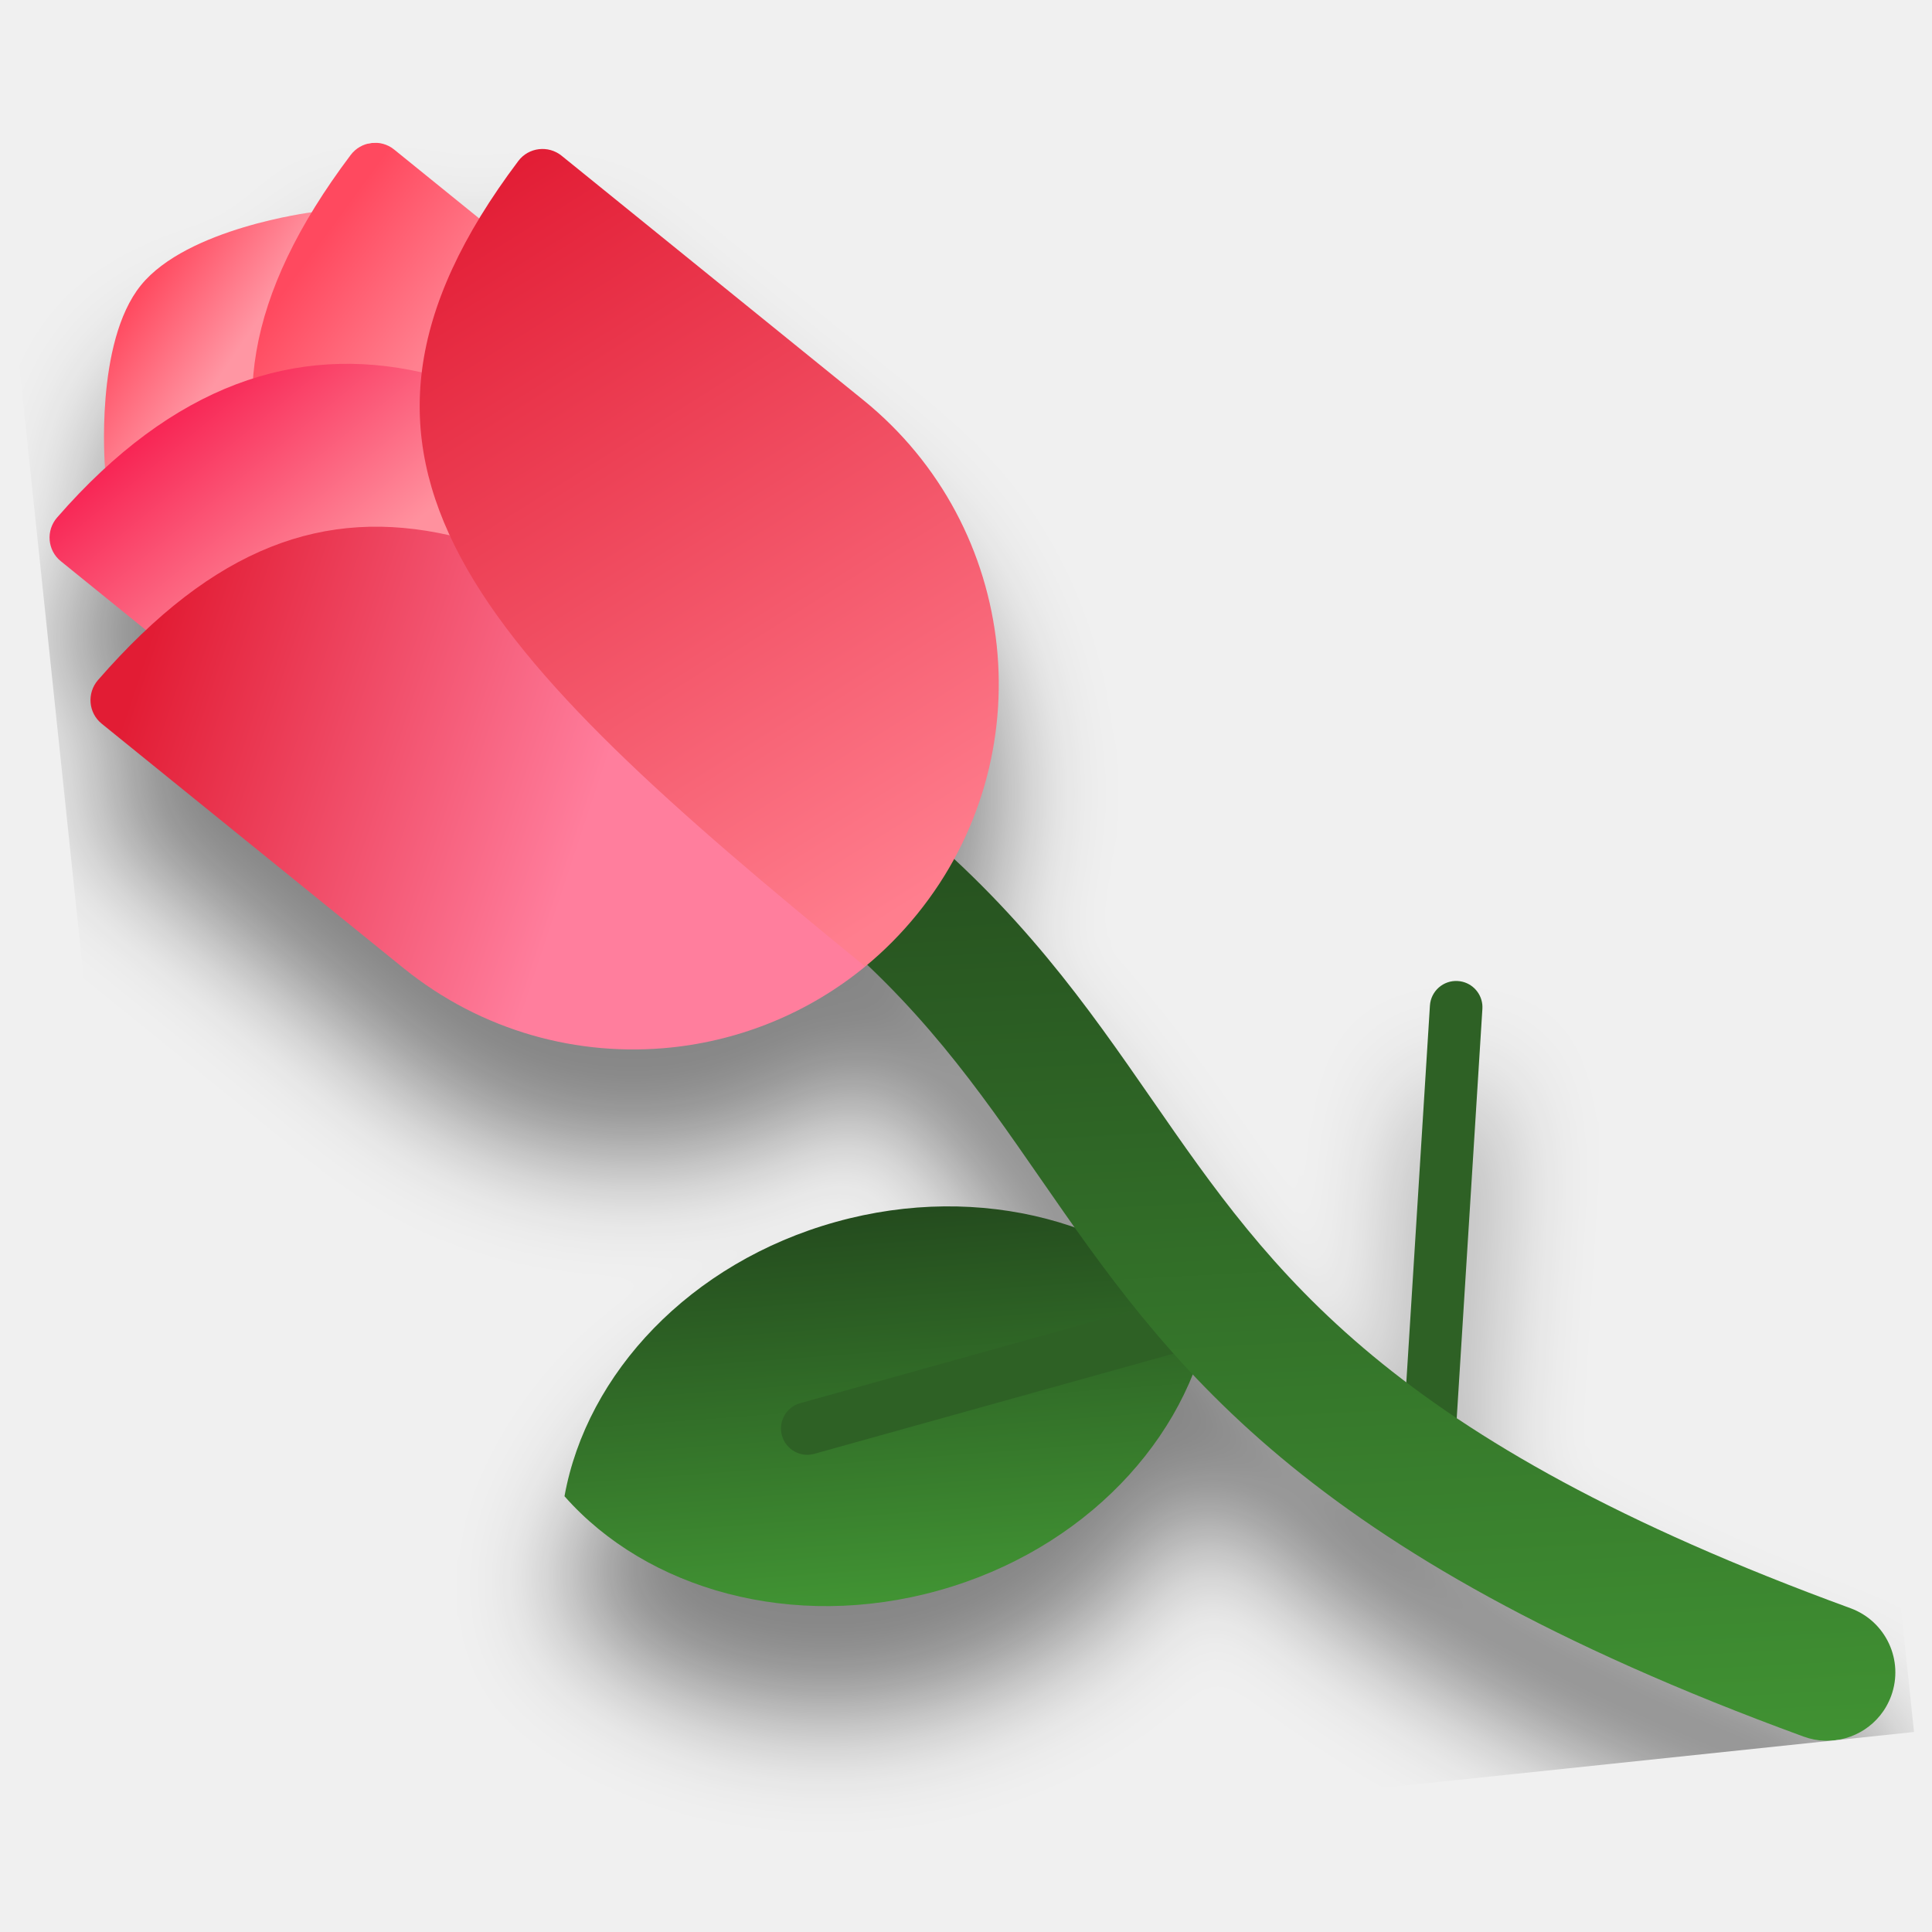
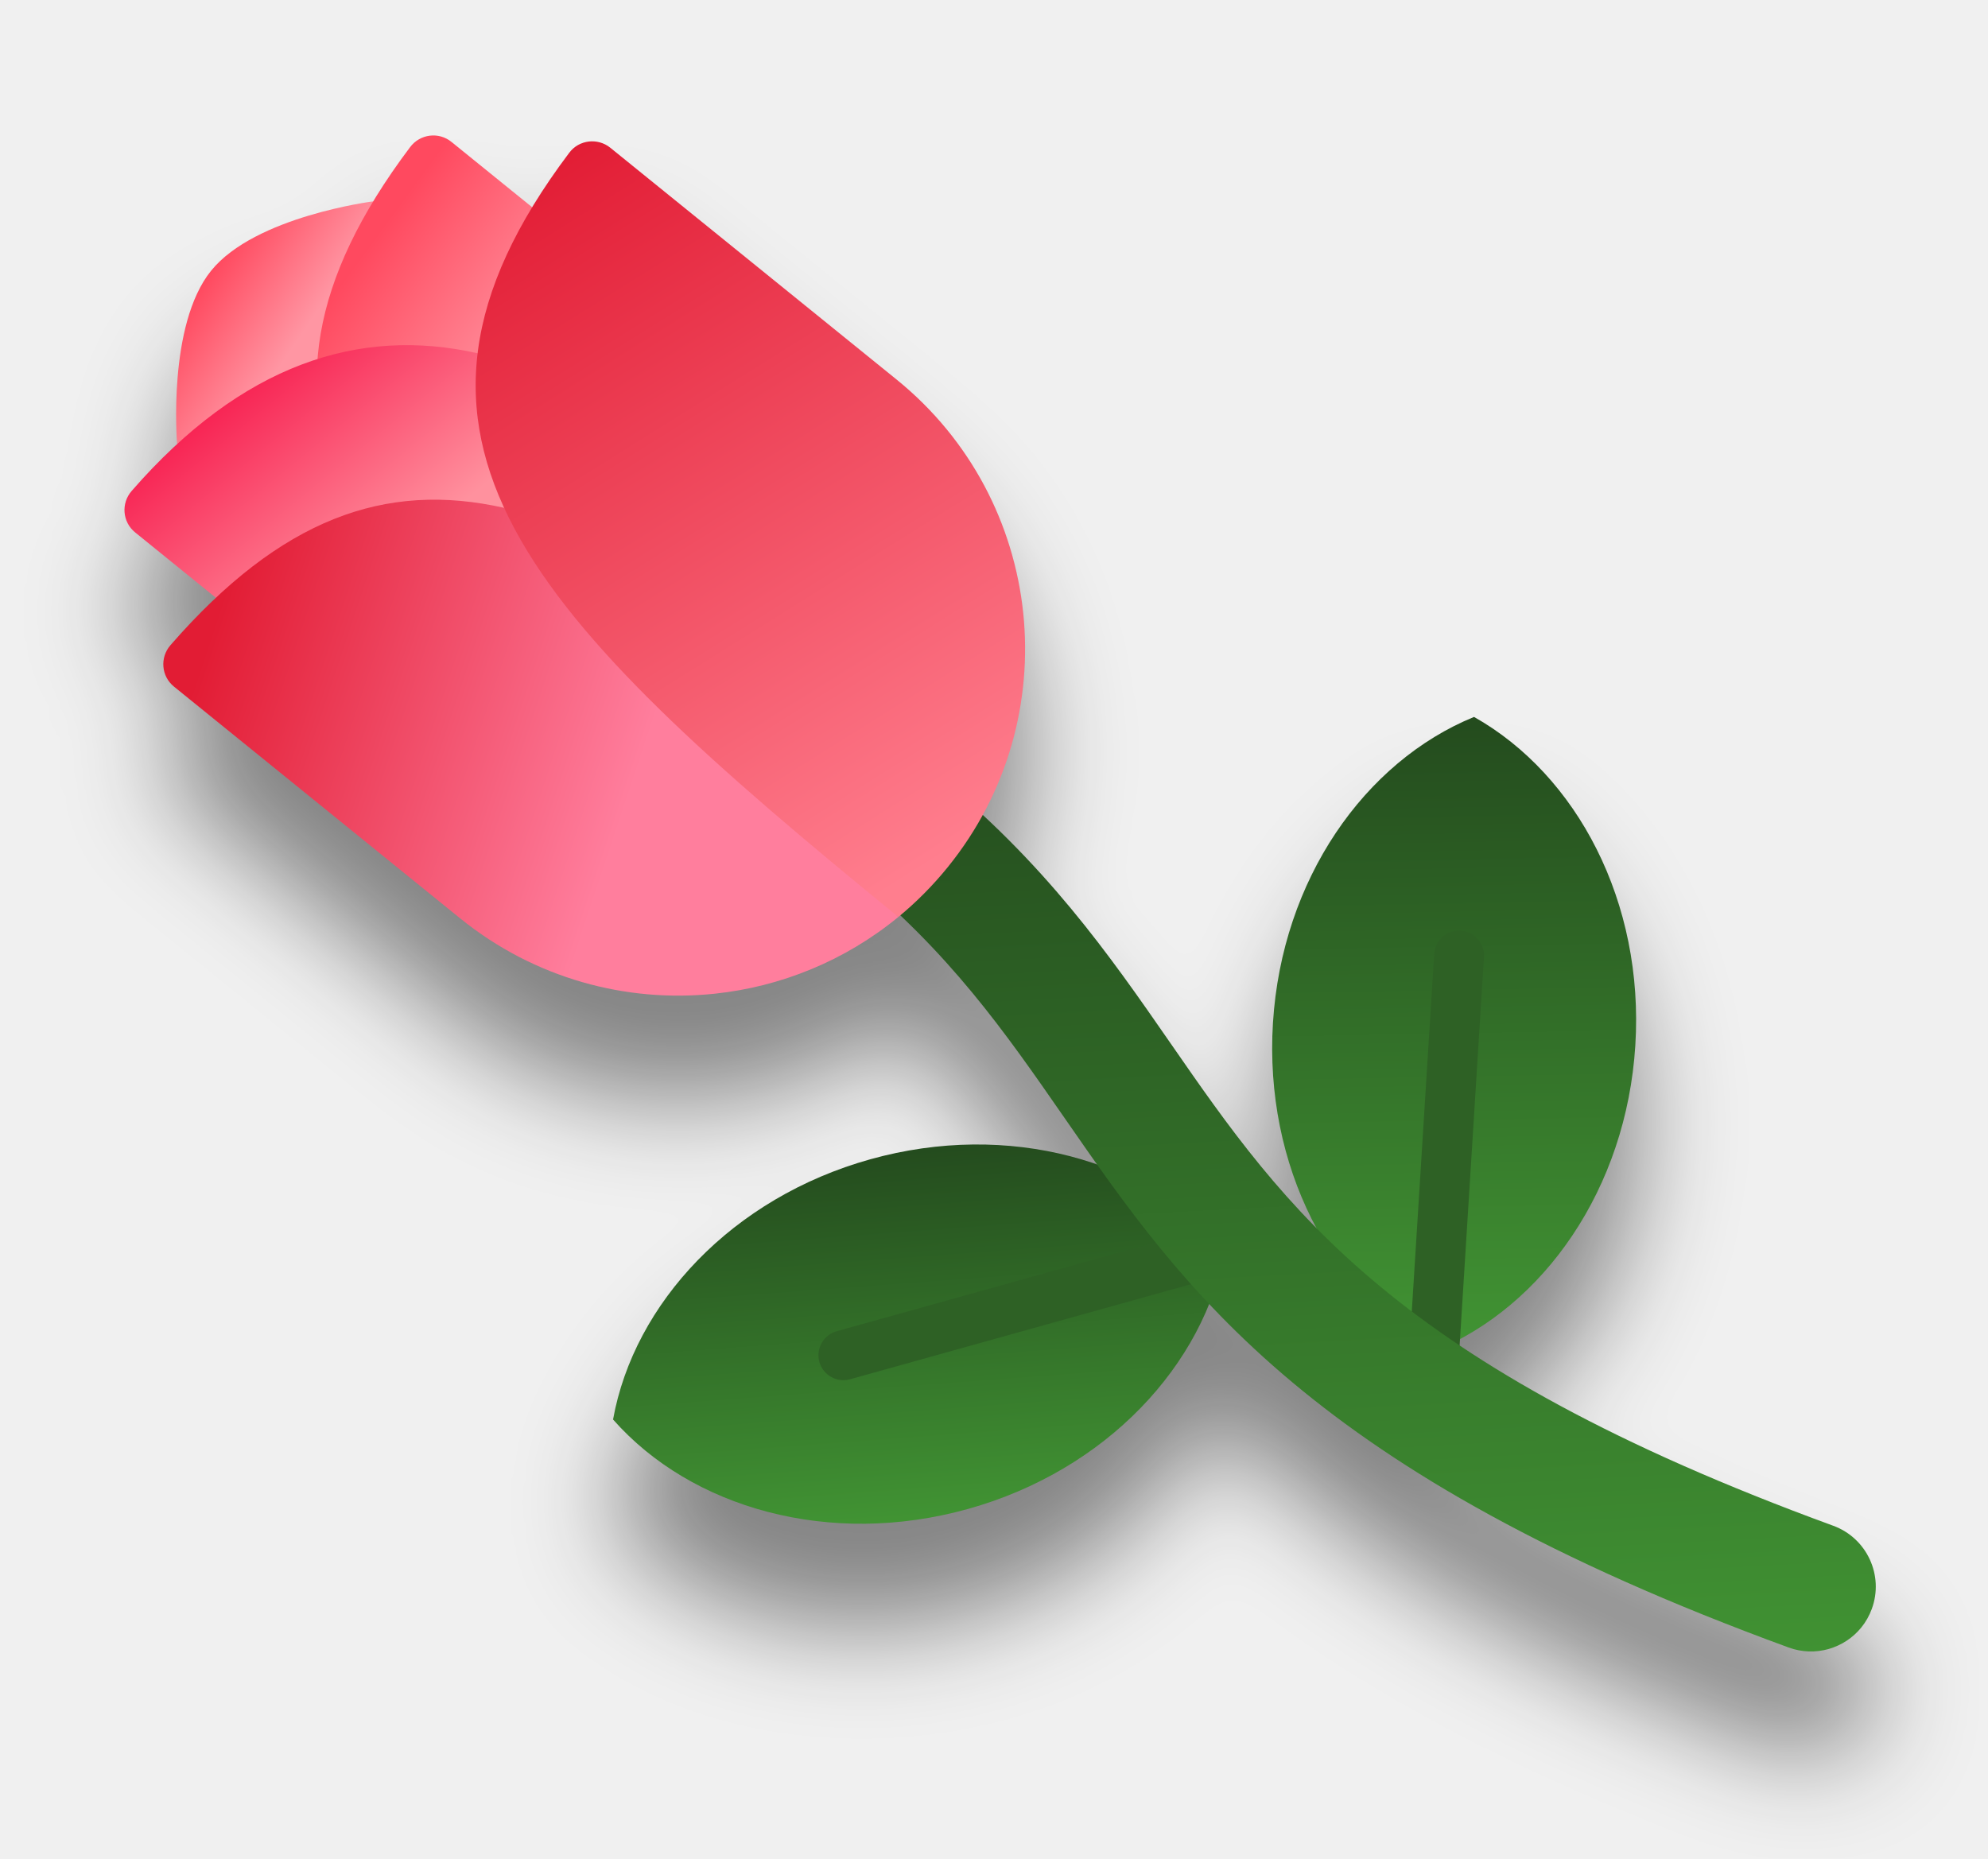
- <svg xmlns="http://www.w3.org/2000/svg" viewBox="0 0 71 71" fill="none">
-   <g clip-path="url(#a264ebbf-e515-4ea7-b49d-5fad600643c5)">
-     <g filter="url(#ca514e27-e0f9-4f1a-ad58-11cf005a4d0e)">
-       <path d="M3.859 17.18C3.859 17.18 3.473 12.59 5.178 10.484C6.884 8.378 11.454 7.801 11.454 7.801L13.764 9.671L6.168 19.05L3.859 17.18Z" fill="url(#2c4278ee-300a-4762-b9eb-db2d412498bf)" />
-       <path d="M12.886 5.697C8.978 10.893 8.397 15.162 10.369 19.443L29.046 31.084C30.279 28.708 30.743 26.068 30.474 23.505C30.114 20.087 28.451 16.806 25.569 14.472L14.484 5.495C13.991 5.096 13.267 5.19 12.886 5.697Z" fill="url(#d024e044-f571-4de6-994d-e7e17b3f7793)" />
-       <path d="M2.099 19.018C1.682 19.496 1.741 20.224 2.234 20.623L13.319 29.6C16.201 31.934 19.756 32.878 23.174 32.52C25.737 32.25 28.224 31.247 30.291 29.547L15.499 13.685C10.902 12.646 6.369 14.115 2.099 19.018Z" fill="url(#d3501e87-5fa6-4aa3-b5b3-cb53402c1953)" />
-       <path d="M20.745 54.986C23.776 58.424 29.14 59.944 34.49 58.451C39.841 56.959 43.643 52.882 44.457 48.371C41.426 44.933 36.062 43.413 30.712 44.906C25.361 46.398 21.558 50.474 20.745 54.986Z" fill="url(#da6b2a76-7876-4de4-bbca-6258e0989673)" />
-       <path d="M54.092 27.771C58.086 30.022 60.688 34.952 60.34 40.496C59.993 46.04 56.796 50.607 52.552 52.341C48.559 50.091 45.957 45.16 46.305 39.616C46.652 34.073 49.849 29.505 54.092 27.771Z" fill="url(#paint4_linear)" />
-       <path d="M45.418 48.271C45.467 48.731 45.178 49.173 44.717 49.301L29.926 53.427C29.412 53.57 28.88 53.27 28.736 52.756C28.593 52.241 28.893 51.71 29.407 51.566L44.198 47.441C44.712 47.297 45.245 47.598 45.388 48.111C45.403 48.165 45.413 48.218 45.418 48.271Z" fill="#2E6125" />
-       <path d="M54.474 36.914C54.479 36.967 54.48 37.021 54.477 37.076L53.516 52.402C53.483 52.934 53.024 53.339 52.492 53.305C51.96 53.272 51.555 52.813 51.589 52.281L52.549 36.955C52.583 36.423 53.041 36.018 53.573 36.052C54.051 36.082 54.425 36.453 54.474 36.914Z" fill="#2E6125" />
-       <path d="M69.094 63.041C68.437 63.852 67.314 64.197 66.279 63.818C47.747 57.041 42.902 50.047 38.216 43.283C35.932 39.986 33.774 36.871 29.945 33.77C28.867 32.898 28.701 31.316 29.574 30.238C30.447 29.161 32.028 28.994 33.106 29.867C37.493 33.42 39.959 36.98 42.345 40.423C46.78 46.825 50.969 52.871 68.004 59.101C69.307 59.578 69.976 61.02 69.5 62.322C69.402 62.59 69.263 62.831 69.094 63.041Z" fill="url(#8a424bdd-e496-416e-98cd-a3adc1cc1617)" />
-       <path d="M3.602 24.991C3.186 25.47 3.245 26.197 3.738 26.596L14.823 35.573C17.705 37.907 21.26 38.852 24.678 38.493C27.241 38.223 29.727 37.22 31.795 35.52L16.525 19.672C11.927 18.633 7.872 20.088 3.602 24.991Z" fill="url(#1f83a9b1-4409-43bb-8c51-9cceb5db98a3)" />
-       <path d="M19.049 5.915C10.729 16.969 17.459 23.826 31.795 35.52C32.485 34.953 33.127 34.308 33.71 33.588C36.044 30.706 36.989 27.151 36.63 23.733C36.27 20.316 34.607 17.035 31.725 14.701L20.64 5.724C20.151 5.328 19.428 5.413 19.049 5.915Z" fill="url(#5735ad13-aeb4-4668-a653-6d8671a12c4b)" />
-     </g>
+ <svg xmlns="http://www.w3.org/2000/svg" viewBox="0 0 77 72" fill="none">
+   <g filter="url(#84f4c24d-6223-4b0e-8970-51e70a92cda9)">
+     <path d="M6.859 17.18C6.859 17.18 6.473 12.59 8.179 10.484C9.885 8.377 14.455 7.8 14.455 7.8L16.764 9.67L9.168 19.05L6.859 17.18Z" fill="url(#b07cc89f-090b-4eec-a3f8-59fc7630693a)" />
+     <path d="M15.886 5.697C11.978 10.893 11.397 15.162 13.37 19.443L32.046 31.084C33.279 28.708 33.743 26.068 33.475 23.505C33.115 20.087 31.451 16.806 28.57 14.472L17.484 5.495C16.991 5.096 16.267 5.19 15.886 5.697Z" fill="url(#9eeb463c-e8d4-41a7-a2ef-fbc21bbf2828)" />
+     <path d="M5.099 19.018C4.682 19.496 4.741 20.224 5.234 20.623L16.32 29.6C19.202 31.933 22.756 32.878 26.174 32.52C28.738 32.25 31.224 31.247 33.291 29.546L18.5 13.685C13.902 12.646 9.369 14.115 5.099 19.018Z" fill="url(#919ec559-a270-41db-9370-37a39176349f)" />
+     <path d="M23.745 54.986C26.776 58.424 32.14 59.944 37.491 58.451C42.841 56.959 46.644 52.882 47.458 48.371C44.426 44.932 39.062 43.413 33.712 44.905C28.362 46.398 24.559 50.474 23.745 54.986Z" fill="url(#0756644c-094e-4301-93a5-9c309f232ecd)" />
+     <path d="M57.093 27.771C61.086 30.021 63.688 34.952 63.34 40.496C62.993 46.04 59.796 50.607 55.553 52.341C51.559 50.09 48.958 45.16 49.305 39.616C49.653 34.072 52.849 29.505 57.093 27.771Z" fill="url(#1556cbd5-1976-451c-9b45-6063f4d5194d)" />
+     <path d="M48.418 48.271C48.467 48.731 48.178 49.173 47.717 49.301L32.926 53.427C32.413 53.57 31.88 53.27 31.736 52.756C31.593 52.241 31.894 51.71 32.407 51.566L47.198 47.441C47.712 47.297 48.245 47.598 48.388 48.111C48.403 48.165 48.413 48.218 48.418 48.271Z" fill="#2E6125" />
+     <path d="M57.474 36.913C57.48 36.967 57.481 37.021 57.477 37.076L56.517 52.401C56.483 52.934 56.025 53.338 55.493 53.305C54.96 53.272 54.556 52.812 54.589 52.281L55.55 36.955C55.583 36.423 56.042 36.018 56.574 36.052C57.051 36.081 57.426 36.453 57.474 36.913Z" fill="#2E6125" />
+     <path d="M72.094 63.041C71.437 63.852 70.314 64.197 69.279 63.818C50.748 57.041 45.902 50.047 41.217 43.283C38.932 39.986 36.774 36.871 32.945 33.77C31.867 32.898 31.701 31.316 32.574 30.238C33.447 29.161 35.028 28.994 36.106 29.867C40.493 33.42 42.96 36.98 45.345 40.423C49.78 46.825 53.969 52.871 71.004 59.101C72.307 59.578 72.977 61.02 72.5 62.322C72.402 62.59 72.264 62.831 72.094 63.041Z" fill="url(#4122f48b-f20a-4a6a-9001-7ce23028066a)" />
+     <path d="M6.603 24.991C6.186 25.47 6.245 26.197 6.738 26.596L17.823 35.573C20.706 37.907 24.26 38.852 27.678 38.493C30.241 38.223 32.728 37.22 34.795 35.52L19.526 19.672C14.928 18.633 10.873 20.088 6.603 24.991Z" fill="url(#3881cf62-8251-465d-b8d2-28f549a6ad3c)" />
+     <path d="M22.05 5.915C13.729 16.969 20.459 23.826 34.796 35.52C35.485 34.953 36.128 34.308 36.711 33.588C39.044 30.706 39.989 27.151 39.631 23.733C39.271 20.316 37.608 17.035 34.726 14.701L23.64 5.724C23.151 5.328 22.428 5.413 22.05 5.915Z" fill="url(#5781d7bd-0f68-4e86-9091-5af29690c718)" />
  </g>
  <defs>
-     <filter id="ca514e27-e0f9-4f1a-ad58-11cf005a4d0e" x="-2.179" y="5.247" width="75.832" height="66.725" filterUnits="userSpaceOnUse" color-interpolation-filters="sRGB">
+     <filter id="84f4c24d-6223-4b0e-8970-51e70a92cda9" x="0.821" y="5.247" width="75.832" height="66.725" filterUnits="userSpaceOnUse" color-interpolation-filters="sRGB">
      <feFlood flood-opacity="0" result="BackgroundImageFix" />
      <feColorMatrix in="SourceAlpha" type="matrix" values="0 0 0 0 0 0 0 0 0 0 0 0 0 0 0 0 0 0 127 0" />
      <feOffset dy="4" />
      <feGaussianBlur stdDeviation="2" />
      <feColorMatrix type="matrix" values="0 0 0 0 0 0 0 0 0 0 0 0 0 0 0 0 0 0 0.45 0" />
      <feBlend mode="normal" in2="BackgroundImageFix" result="effect1_dropShadow" />
      <feBlend mode="normal" in="SourceGraphic" in2="effect1_dropShadow" result="shape" />
    </filter>
-     <linearGradient id="2c4278ee-300a-4762-b9eb-db2d412498bf" x1="9" y1="12.5" x2="5.443" y2="10.084" gradientUnits="userSpaceOnUse">
+     <linearGradient id="b07cc89f-090b-4eec-a3f8-59fc7630693a" x1="12" y1="12.5" x2="8.443" y2="10.084" gradientUnits="userSpaceOnUse">
      <stop stop-color="#FF96A3" />
      <stop offset="1" stop-color="#FF495F" />
    </linearGradient>
-     <linearGradient id="d024e044-f571-4de6-994d-e7e17b3f7793" x1="16" y1="12.5" x2="11.512" y2="9.212" gradientUnits="userSpaceOnUse">
+     <linearGradient id="9eeb463c-e8d4-41a7-a2ef-fbc21bbf2828" x1="19" y1="12.5" x2="14.513" y2="9.212" gradientUnits="userSpaceOnUse">
      <stop stop-color="#FF808F" />
      <stop offset="1" stop-color="#FF495F" />
    </linearGradient>
-     <linearGradient id="d3501e87-5fa6-4aa3-b5b3-cb53402c1953" x1="10" y1="23.5" x2="2.116" y2="13.861" gradientUnits="userSpaceOnUse">
+     <linearGradient id="919ec559-a270-41db-9370-37a39176349f" x1="13" y1="23.5" x2="5.116" y2="13.86" gradientUnits="userSpaceOnUse">
      <stop stop-color="#FF919E" />
      <stop offset="0.949" stop-color="#F5003B" />
    </linearGradient>
-     <linearGradient id="da6b2a76-7876-4de4-bbca-6258e0989673" x1="-9.223" y1="62.465" x2="-10.364" y2="47.186" gradientUnits="userSpaceOnUse">
+     <linearGradient id="0756644c-094e-4301-93a5-9c309f232ecd" x1="-6.223" y1="62.465" x2="-7.363" y2="47.186" gradientUnits="userSpaceOnUse">
      <stop stop-color="#429634" />
      <stop offset="1" stop-color="#23491D" />
    </linearGradient>
-     <linearGradient id="a7092b3b-2416-4d64-82a5-dbdd5d69ba0c" x1="29.41" y1="53.414" x2="28.947" y2="27.505" gradientUnits="userSpaceOnUse">
+     <linearGradient id="1556cbd5-1976-451c-9b45-6063f4d5194d" x1="32.411" y1="53.414" x2="31.947" y2="27.505" gradientUnits="userSpaceOnUse">
      <stop stop-color="#429634" />
      <stop offset="1" stop-color="#23491D" />
    </linearGradient>
-     <linearGradient id="8a424bdd-e496-416e-98cd-a3adc1cc1617" x1="-14.26" y1="70.401" x2="-16.396" y2="29.553" gradientUnits="userSpaceOnUse">
+     <linearGradient id="4122f48b-f20a-4a6a-9001-7ce23028066a" x1="-11.259" y1="70.401" x2="-13.396" y2="29.553" gradientUnits="userSpaceOnUse">
      <stop stop-color="#429634" />
      <stop offset="1" stop-color="#23491D" />
    </linearGradient>
-     <linearGradient id="1f83a9b1-4409-43bb-8c51-9cceb5db98a3" x1="18" y1="41" x2="1.515" y2="35.52" gradientUnits="userSpaceOnUse">
+     <linearGradient id="3881cf62-8251-465d-b8d2-28f549a6ad3c" x1="21" y1="41" x2="4.515" y2="35.52" gradientUnits="userSpaceOnUse">
      <stop stop-color="#FF7E9D" />
      <stop offset="1" stop-color="#E21C34" />
    </linearGradient>
-     <linearGradient id="5735ad13-aeb4-4668-a653-6d8671a12c4b" x1="27.169" y1="37.17" x2="10.604" y2="10.728" gradientUnits="userSpaceOnUse">
+     <linearGradient id="5781d7bd-0f68-4e86-9091-5af29690c718" x1="30.17" y1="37.17" x2="13.605" y2="10.728" gradientUnits="userSpaceOnUse">
      <stop stop-color="#FF7E8E" />
      <stop offset="1" stop-color="#E21C34" />
    </linearGradient>
-     <clipPath id="a264ebbf-e515-4ea7-b49d-5fad600643c5">
-       <rect width="64" height="64" fill="white" transform="translate(6.68982 70.3394) rotate(-96)" />
-     </clipPath>
  </defs>
</svg>
